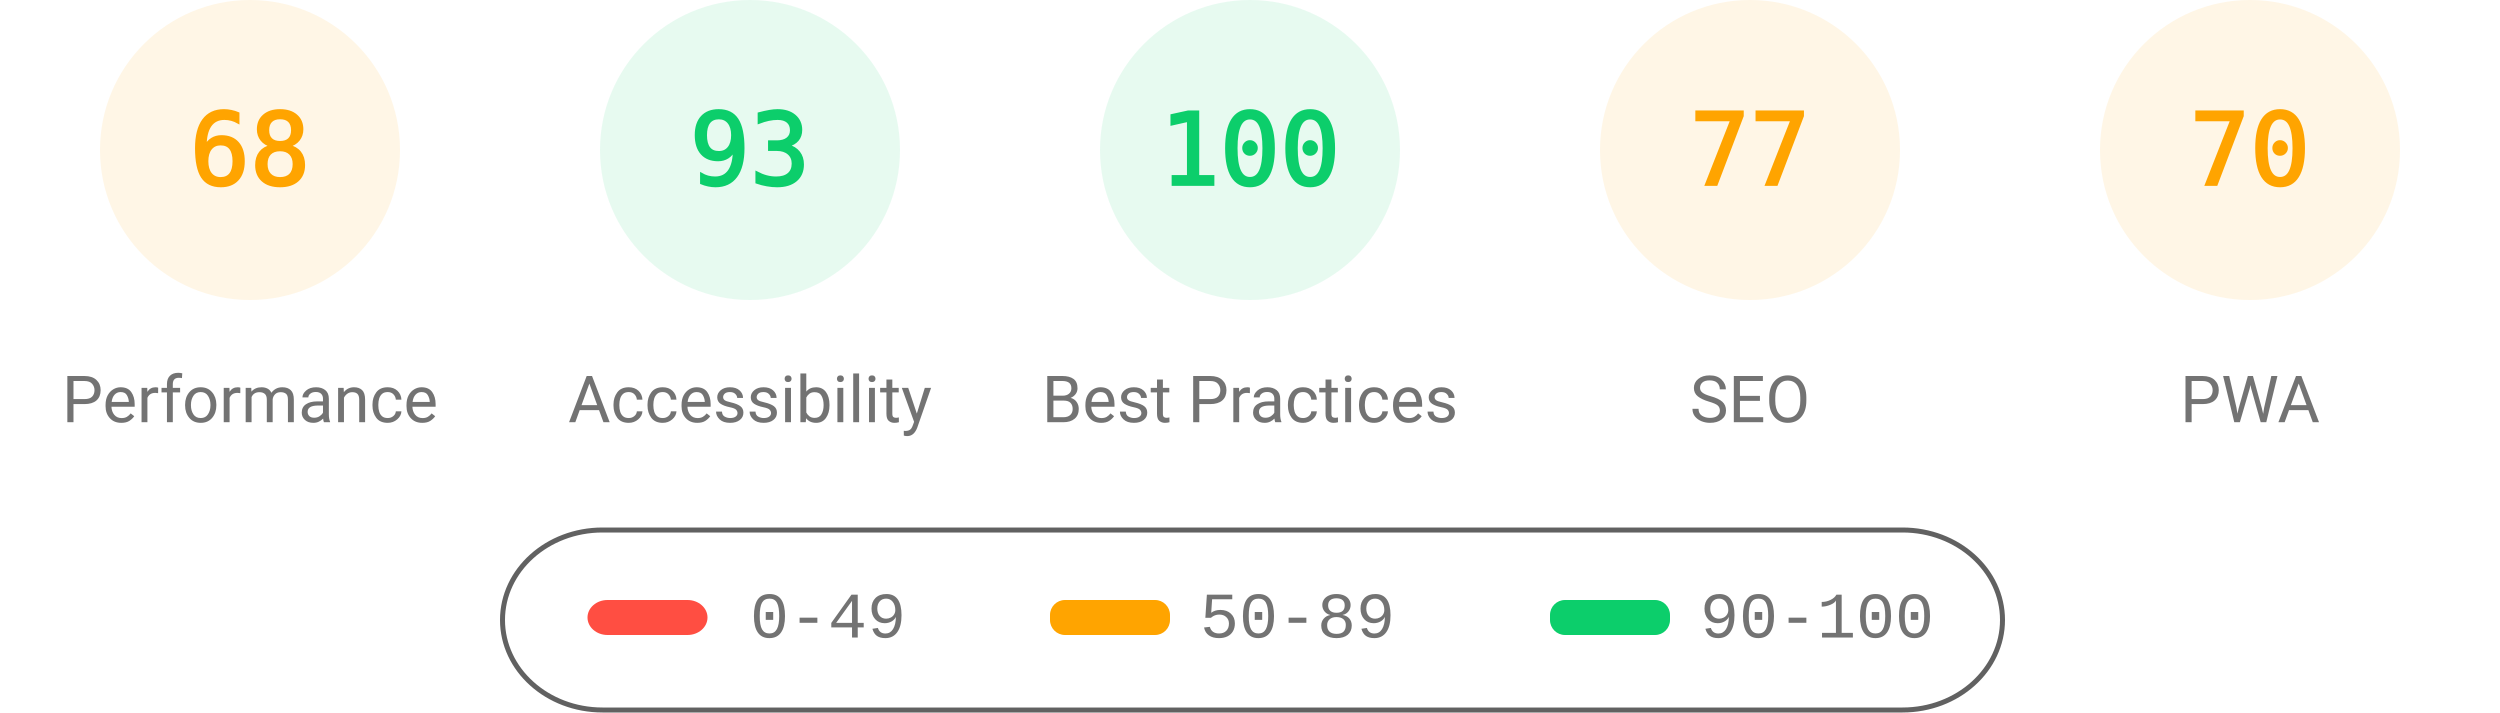
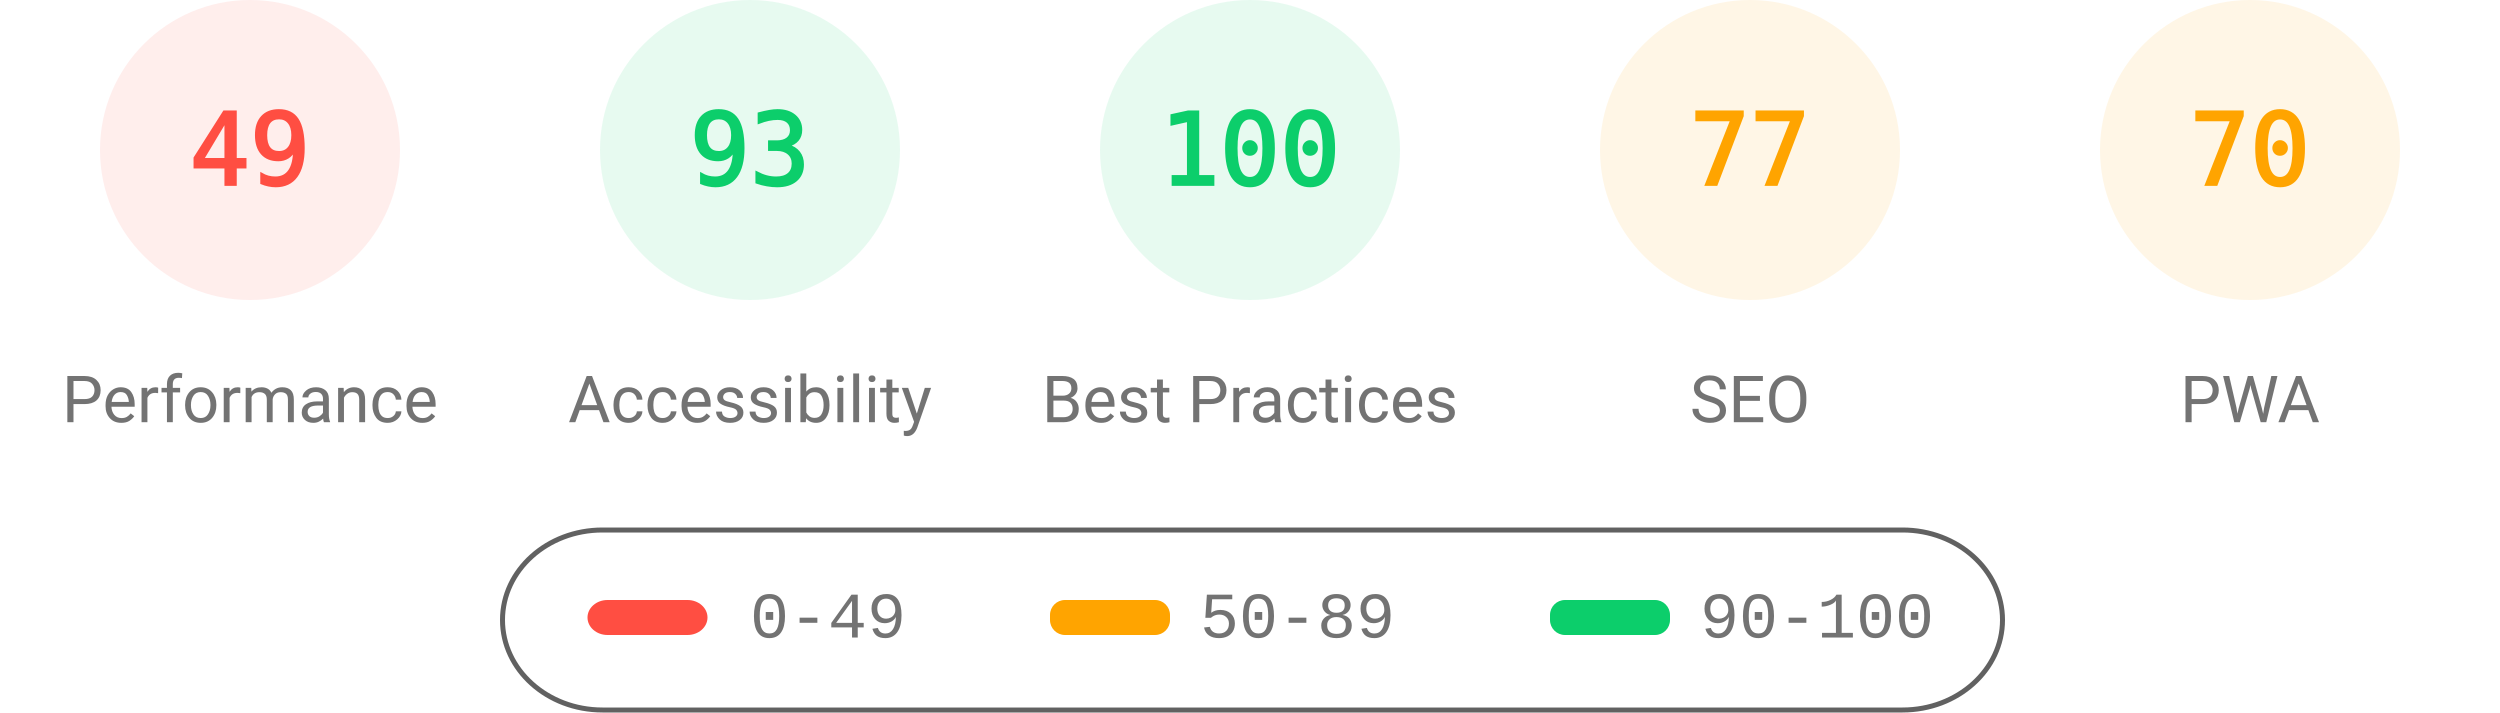
<svg xmlns="http://www.w3.org/2000/svg" fill="none" width="1000" height="285">
  <style>.gauge-base{opacity:.1}.gauge-arc{fill:none;animation-delay:250ms;stroke-linecap:round;transform:rotate(-90deg);transform-origin:100px 60px;animation:load-gauge 1s ease forwards}.guage-text{font-size:40px;font-family:monospace;text-align:center}.guage-red{color:#ff4e42;fill:#ff4e42;stroke:#ff4e42}.guage-orange{color:#ffa400;fill:#ffa400;stroke:#ffa400}.guage-green{color:#0cce6b;fill:#0cce6b;stroke:#0cce6b}.guage-undefined{color:#5c5c5c;fill:#5c5c5c;stroke:#5c5c5c}.guage-title{color:#737373;fill:#737373;stroke:none;font-size:26px;line-height:26px;font-family:Roboto,Halvetica,Arial,sans-serif}@keyframes load-gauge{from{stroke-dasharray:0 352.858}}</style>
-   <svg class="guage-div guage-perf guage-orange" viewBox="0 0 200 200" width="200" height="200">
+   <svg class="guage-div guage-perf guage-red" viewBox="0 0 200 200" width="200" height="200">
    <circle class="gauge-base" r="56" cx="100" cy="60" stroke-width="8" />
-     <circle class="gauge-arc guage-arc-1" r="56" cx="100" cy="60" stroke-width="8" style="stroke-dasharray:239.263,351.858" />
-     <text class="guage-text" x="100" y="60" alignment-baseline="central" dominant-baseline="central" text-anchor="middle">68</text>
+     <circle class="gauge-arc guage-arc-1" r="56" cx="100" cy="60" stroke-width="8" style="stroke-dasharray:172.41,351.858" />
+     <text class="guage-text" x="100" y="60" alignment-baseline="central" dominant-baseline="central" text-anchor="middle">49</text>
    <text class="guage-title" x="100" y="160" alignment-baseline="central" dominant-baseline="central" text-anchor="middle">Performance</text>
  </svg>
  <svg class="guage-div guage-acc guage-green" viewBox="0 0 200 200" width="200" height="200" x="200">
    <circle class="gauge-base" r="56" cx="100" cy="60" stroke-width="8" />
    <circle class="gauge-arc guage-arc-2" r="56" cx="100" cy="60" stroke-width="8" style="stroke-dasharray:327.228,351.858" />
    <text class="guage-text" x="100" y="60" alignment-baseline="central" dominant-baseline="central" text-anchor="middle">93</text>
    <text class="guage-title" x="100" y="160" alignment-baseline="central" dominant-baseline="central" text-anchor="middle">Accessibility</text>
  </svg>
  <svg class="guage-div guage-best guage-green" viewBox="0 0 200 200" width="200" height="200" x="400">
    <circle class="gauge-base" r="56" cx="100" cy="60" stroke-width="8" />
    <circle class="gauge-arc guage-arc-3" r="56" cx="100" cy="60" stroke-width="8" style="stroke-dasharray:351.858,351.858" />
    <text class="guage-text" x="100" y="60" alignment-baseline="central" dominant-baseline="central" text-anchor="middle">100</text>
    <text class="guage-title" x="100" y="160" alignment-baseline="central" dominant-baseline="central" text-anchor="middle">Best Practices</text>
  </svg>
  <svg class="guage-div guage-seo guage-orange" viewBox="0 0 200 200" width="200" height="200" x="600">
    <circle class="gauge-base" r="56" cx="100" cy="60" stroke-width="8" />
    <circle class="gauge-arc guage-arc-4" r="56" cx="100" cy="60" stroke-width="8" style="stroke-dasharray:270.931,351.858" />
    <text class="guage-text" x="100" y="60" alignment-baseline="central" dominant-baseline="central" text-anchor="middle">77</text>
    <text class="guage-title" x="100" y="160" alignment-baseline="central" dominant-baseline="central" text-anchor="middle">SEO</text>
  </svg>
  <svg class="guage-div guage-pwa guage-orange" viewBox="0 0 200 200" width="200" height="200" x="800">
    <circle class="gauge-base" r="56" cx="100" cy="60" stroke-width="8" />
    <circle class="gauge-arc guage-arc-4" r="56" cx="100" cy="60" stroke-width="8" style="stroke-dasharray:246.301,351.858" />
    <text class="guage-text" x="100" y="60" alignment-baseline="central" dominant-baseline="central" text-anchor="middle">70</text>
    <text class="guage-title" x="100" y="160" alignment-baseline="central" dominant-baseline="central" text-anchor="middle">PWA</text>
  </svg>
  <svg width="604" height="76" x="200" y="210">
    <path fill="none" id="canvas_background" d="M-1-1h604v80H-1z" />
    <rect fill-opacity="0" stroke="#616161" stroke-width="2" rx="40" id="svg_2" height="72" width="600" y="2" x="1" fill="#000" />
    <rect stroke="#000" rx="8" id="svg_3" height="14" width="48" y="30" x="35" stroke-opacity="null" stroke-width="0" fill="#ff4e42" />
    <rect stroke="#000" rx="6" id="svg_4" height="14" width="48" y="30" x="220" stroke-opacity="null" stroke-width="0" fill="#ffa400" />
    <rect stroke="#000" rx="6" id="svg_5" height="14" width="48" y="30" x="420" stroke-opacity="null" stroke-width="0" fill="#0cce6b" />
    <text xml:space="preserve" text-anchor="start" font-family="'Courier New', Courier, monospace" font-size="26" id="svg_6" y="45" x="100" stroke-opacity="null" stroke-width="0" stroke="#000" fill="#737373">0-49</text>
    <text xml:space="preserve" text-anchor="start" font-family="'Courier New', Courier, monospace" font-size="26" id="svg_7" y="45" x="280" stroke-opacity="null" stroke-width="0" stroke="#000" fill="#737373">50-89</text>
    <text xml:space="preserve" text-anchor="start" font-family="'Courier New', Courier, monospace" font-size="26" id="svg_8" y="45" x="480" stroke-opacity="null" stroke-width="0" stroke="#000" fill="#737373">90-100</text>
  </svg>
</svg>
